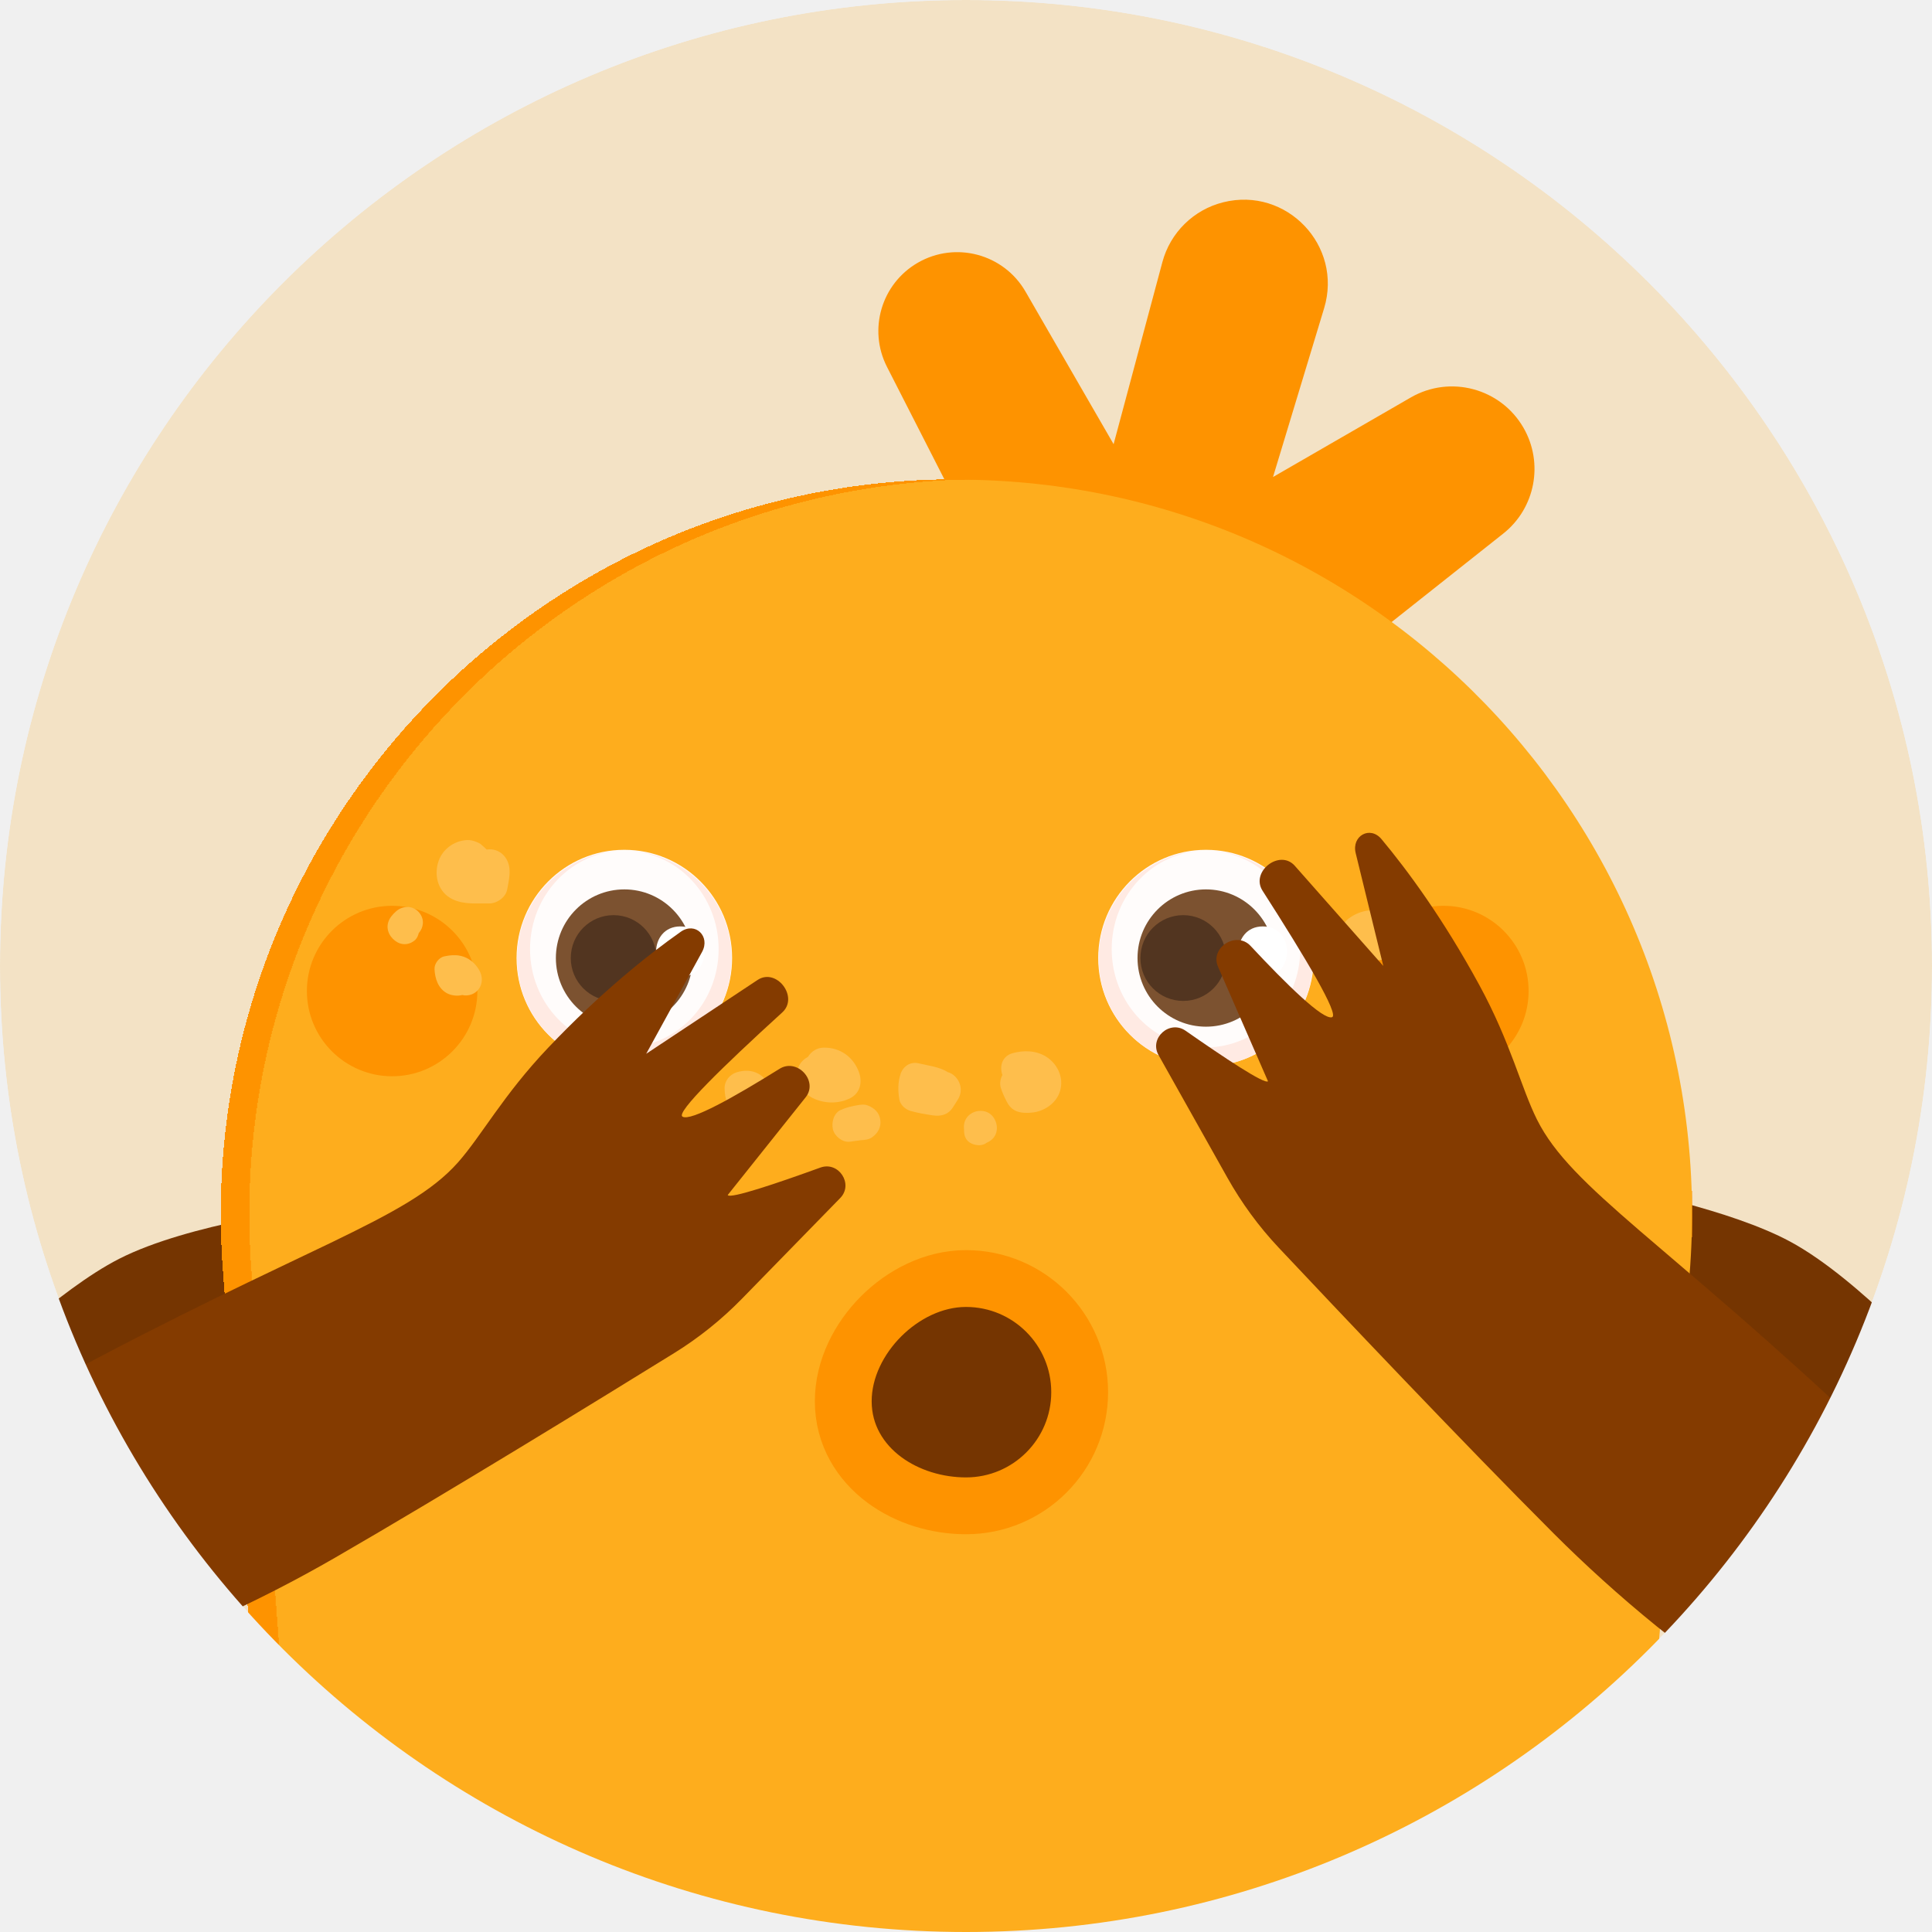
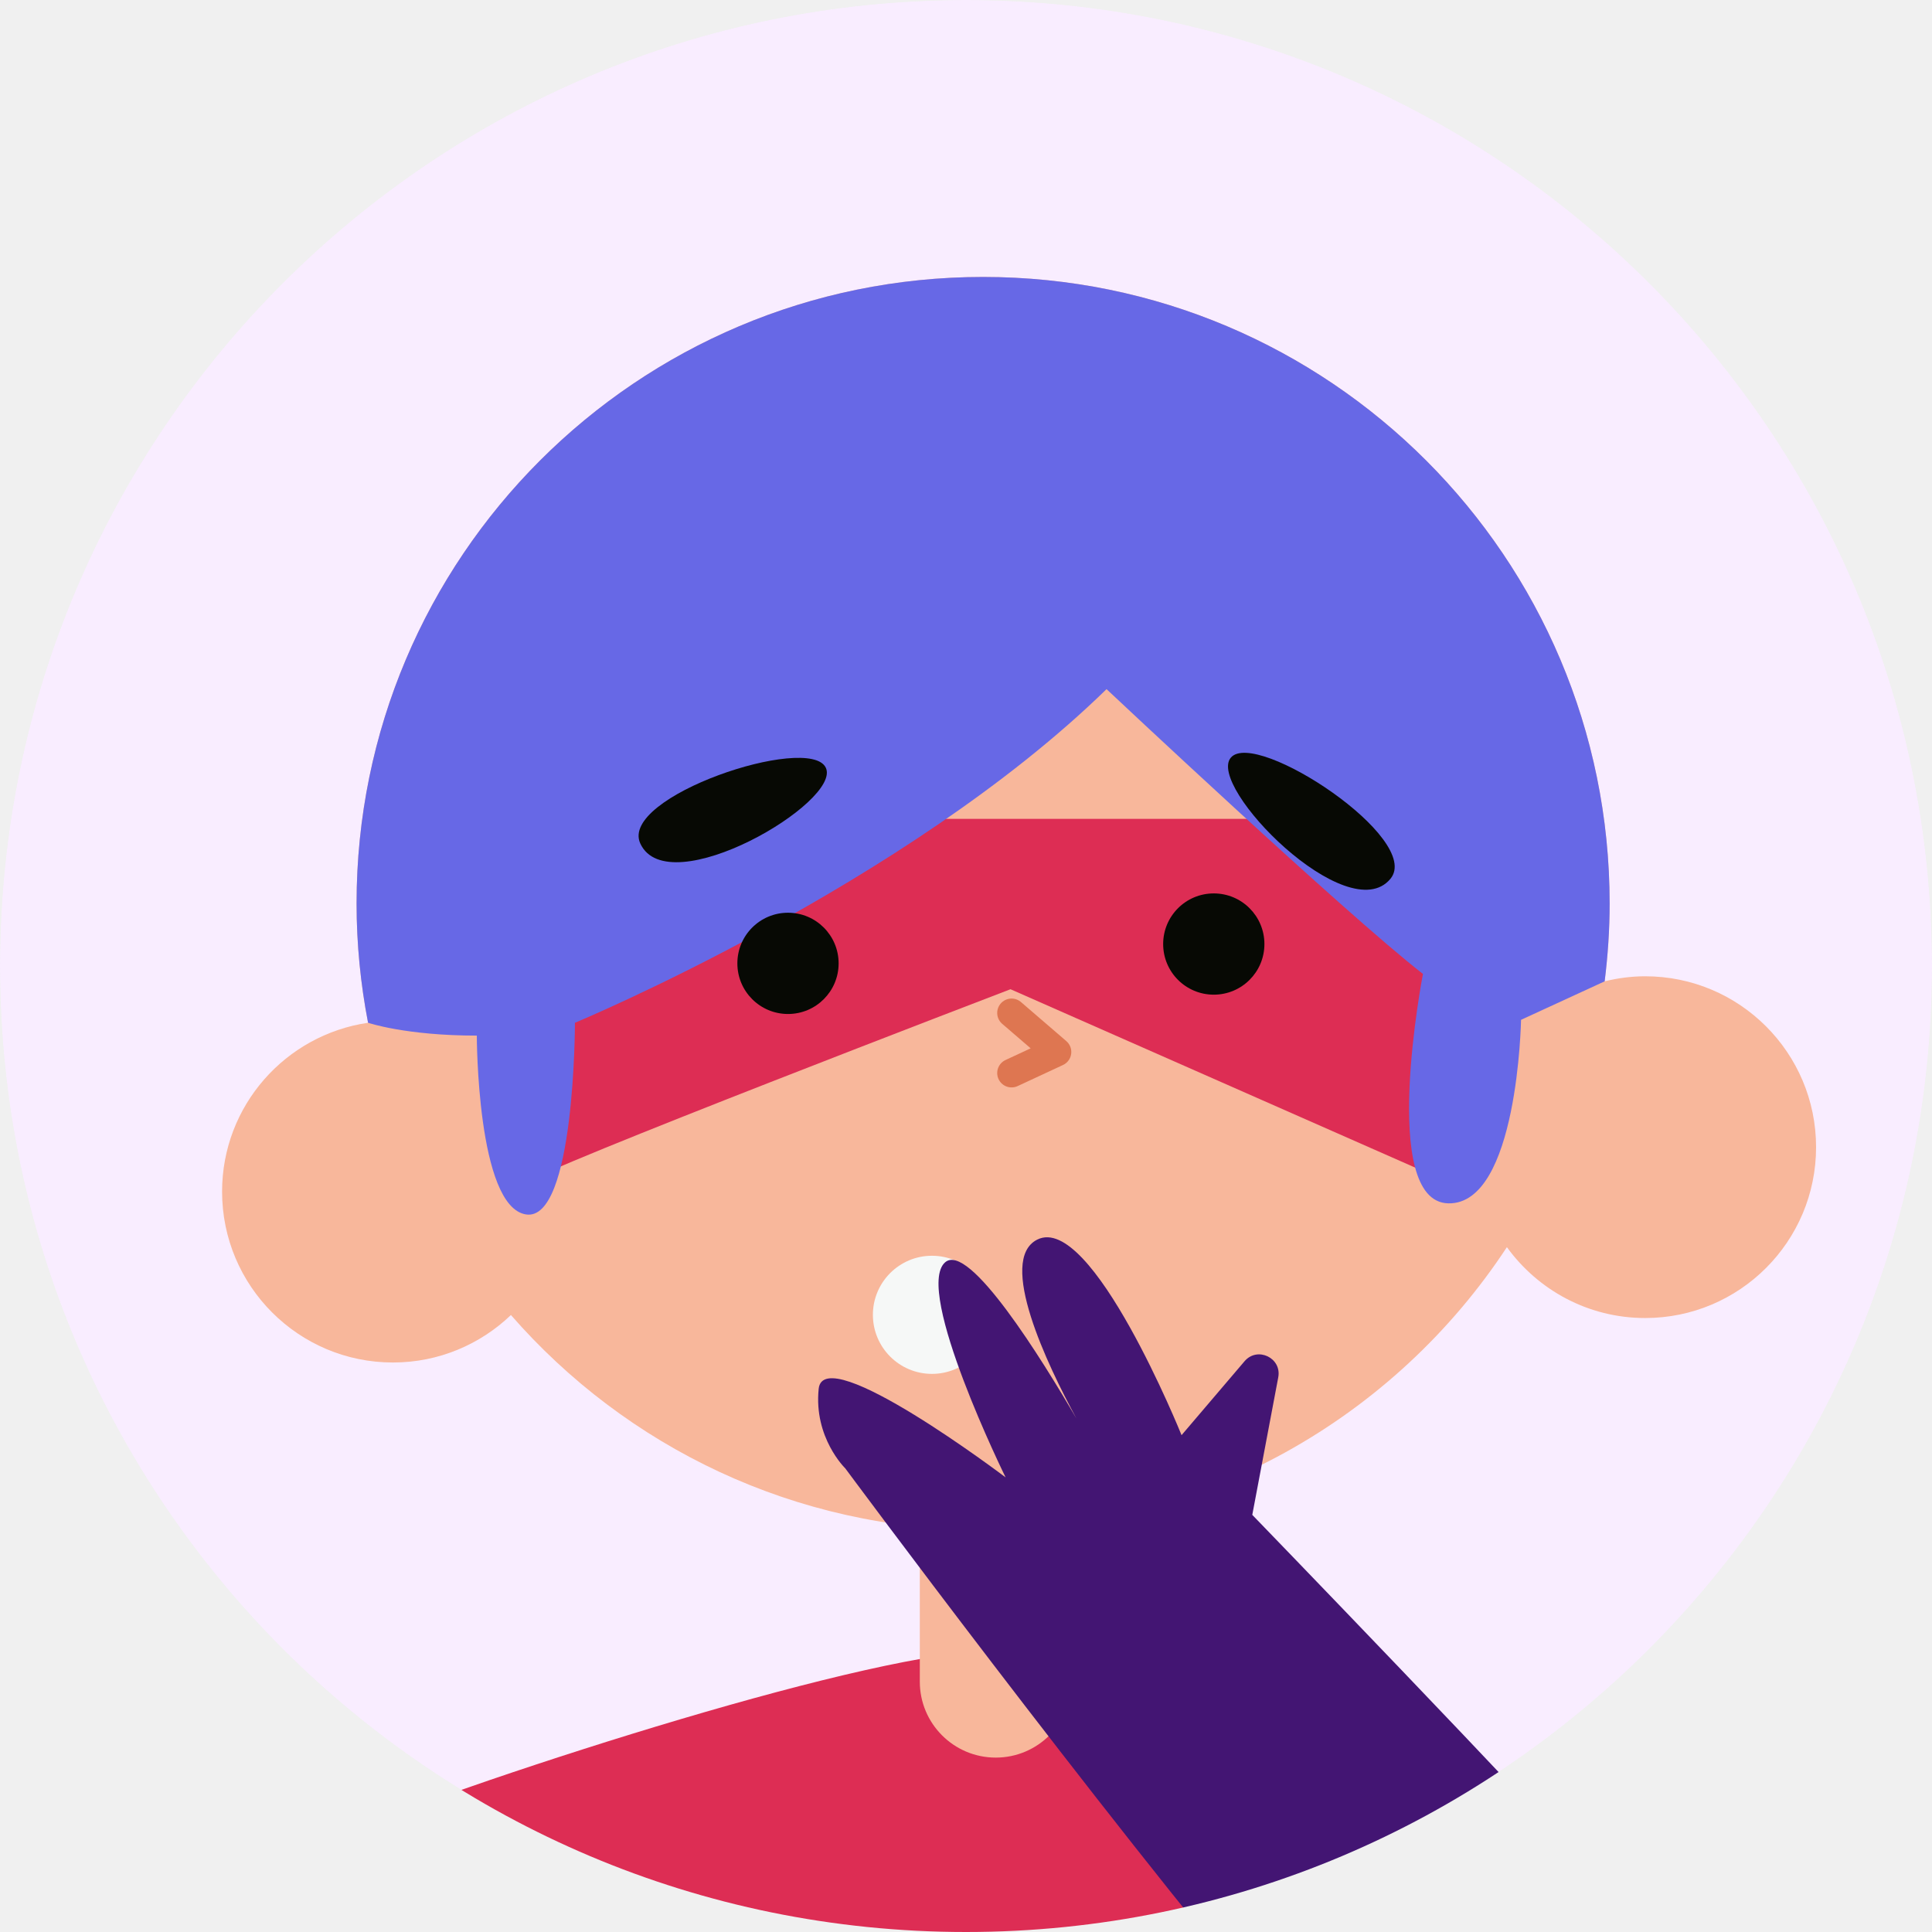
<svg xmlns="http://www.w3.org/2000/svg" width="100" height="100" viewBox="0 0 100 100" fill="none">
-   <mask id="mask0_5868_16664" style="mask-type:alpha" maskUnits="userSpaceOnUse" x="0" y="0" width="100" height="100">
+   <mask id="mask0_11024_38416" style="mask-type:alpha" maskUnits="userSpaceOnUse" x="0" y="0" width="100" height="100">
    <circle cx="50" cy="50" r="50" fill="#D9D9D9" />
  </mask>
-   <g mask="url(#mask0_5868_16664)">
-     <circle cx="50" cy="50" r="50" fill="#FEAD1D" fill-opacity="0.2" />
-     <path fill-rule="evenodd" clip-rule="evenodd" d="M68.536 15.955C69.516 12.718 66.593 9.649 63.313 10.47C61.779 10.854 60.574 12.039 60.165 13.566L57.64 22.991L53.08 15.093C51.953 13.141 49.457 12.472 47.505 13.599C45.624 14.685 44.923 17.054 45.91 18.989L53.447 33.753C54.029 34.892 55.035 35.685 56.181 36.026C56.674 36.535 57.306 36.921 58.04 37.118C58.722 37.301 59.412 37.297 60.055 37.139C61.934 38.317 64.411 38.233 66.223 36.797L77.807 27.619C79.467 26.304 79.912 23.971 78.853 22.137C77.674 20.095 75.062 19.395 73.02 20.574L65.891 24.69L68.536 15.955Z" fill="#FE9300" />
-     <path d="M-1 70.725C-1 70.725 3.009 66.768 6.165 65.157C9.798 63.303 16.272 62.529 16.272 62.529L20.685 71.83L3.413 80.025L-1 70.725Z" fill="#753501" />
-     <path d="M84.009 61.533C84.009 61.533 89.543 62.584 92.662 64.267C96.251 66.203 100.565 71.092 100.565 71.092L95.418 80.007L78.862 70.448L84.009 61.533Z" fill="#753501" />
-     <g filter="url(#filter0_i_5868_16664)">
-       <path d="M87.445 66.054C89.297 43.861 71.783 24.825 49.513 24.825C27.385 24.825 9.921 43.627 11.552 65.694L13.794 96.029C14.401 104.25 21.184 110.646 29.426 110.771L68.76 111.365C77.14 111.491 84.186 105.106 84.883 96.754L87.445 66.054Z" fill="#FEAD1D" />
-     </g>
-     <g clip-path="url(#clip0_5868_16664)">
-       <path d="M74.709 55.707C72.272 55.707 70.297 53.732 70.297 51.295C70.297 48.859 72.272 46.884 74.709 46.884C77.145 46.884 79.12 48.859 79.12 51.295C79.12 53.732 77.145 55.707 74.709 55.707Z" fill="#FE9300" />
-       <path d="M20.297 55.707C17.86 55.707 15.885 53.732 15.885 51.295C15.885 48.859 17.86 46.884 20.297 46.884C22.733 46.884 24.709 48.859 24.709 51.295C24.709 53.732 22.733 55.707 20.297 55.707Z" fill="#FE9300" />
-       <path d="M32.316 55.189C29.235 55.189 26.738 52.681 26.738 49.588C26.738 46.494 29.235 43.986 32.316 43.986C35.396 43.986 37.893 46.494 37.893 49.588C37.893 52.681 35.396 55.189 32.316 55.189Z" fill="#FFFCFB" />
-       <path d="M32.316 53.141C30.359 53.141 28.772 51.55 28.772 49.588C28.772 47.625 30.359 46.035 32.316 46.035C34.272 46.035 35.859 47.625 35.859 49.588C35.859 51.55 34.272 53.141 32.316 53.141Z" fill="#7C5230" />
-       <path d="M29.543 49.588C29.543 50.814 30.532 51.808 31.758 51.808C32.984 51.808 33.973 50.814 33.973 49.588C33.973 48.361 32.984 47.368 31.758 47.368C30.532 47.368 29.543 48.361 29.543 49.588Z" fill="#523520" />
-       <path d="M35.217 47.951C36.889 47.951 36.894 50.561 35.217 50.561C33.541 50.561 33.541 47.951 35.217 47.951Z" fill="white" />
-       <path d="M32.316 44.033C29.622 44.033 27.435 46.313 27.435 49.123C27.435 51.933 29.617 54.213 32.316 54.213C35.014 54.213 37.196 51.933 37.196 49.123C37.196 46.313 35.014 44.033 32.316 44.033C35.385 44.033 37.87 46.532 37.87 49.611C37.87 52.69 35.38 55.189 32.316 55.189C29.251 55.189 26.762 52.69 26.762 49.611C26.762 46.532 29.251 44.033 32.316 44.033Z" fill="#FFEAE3" />
-       <path d="M62.421 55.189C59.341 55.189 56.844 52.681 56.844 49.588C56.844 46.494 59.341 43.986 62.421 43.986C65.501 43.986 67.998 46.494 67.998 49.588C67.998 52.681 65.501 55.189 62.421 55.189Z" fill="#FFFCFB" />
-       <path d="M62.421 53.141C60.465 53.141 58.878 51.55 58.878 49.588C58.878 47.625 60.465 46.035 62.421 46.035C64.378 46.035 65.965 47.625 65.965 49.588C65.965 51.55 64.378 53.141 62.421 53.141Z" fill="#7C5230" />
-       <path d="M59.028 49.588C59.028 50.814 60.017 51.808 61.243 51.808C62.469 51.808 63.459 50.814 63.459 49.588C63.459 48.361 62.469 47.368 61.243 47.368C60.017 47.368 59.028 48.361 59.028 49.588Z" fill="#523520" />
-       <path d="M65.365 47.951C67.037 47.951 67.041 50.561 65.365 50.561C63.688 50.561 63.688 47.951 65.365 47.951Z" fill="white" />
-       <path d="M62.421 44.033C59.728 44.033 57.541 46.313 57.541 49.123C57.541 51.933 59.723 54.213 62.421 54.213C65.119 54.213 67.302 51.933 67.302 49.123C67.302 46.313 65.119 44.033 62.421 44.033C65.491 44.033 67.975 46.532 67.975 49.611C67.975 52.69 65.486 55.189 62.421 55.189C59.356 55.189 56.867 52.69 56.867 49.611C56.867 46.532 59.356 44.033 62.421 44.033Z" fill="#FFEAE3" />
-       <path d="M51.885 55.644C51.721 55.181 51.878 54.665 52.402 54.516C52.983 54.351 53.633 54.367 54.157 54.699C54.627 54.998 54.948 55.533 54.929 56.099C54.906 56.764 54.463 57.254 53.866 57.483C53.602 57.583 53.296 57.613 53.017 57.598C52.589 57.575 52.302 57.403 52.107 57.02C51.992 56.795 51.885 56.562 51.805 56.317C51.732 56.095 51.774 55.846 51.885 55.64V55.644Z" fill="#FEBE4C" />
-       <path d="M46.617 55.575C46.762 55.177 47.125 54.936 47.557 55.04C48.035 55.154 48.64 55.223 49.06 55.495C49.133 55.514 49.202 55.544 49.267 55.583C49.695 55.858 49.867 56.416 49.603 56.871C49.515 57.02 49.42 57.162 49.328 57.307C49.091 57.694 48.708 57.793 48.288 57.732C47.901 57.674 47.508 57.609 47.133 57.502C46.873 57.43 46.601 57.196 46.552 56.917C46.475 56.481 46.468 55.996 46.62 55.575H46.617Z" fill="#FEBE4C" />
-       <path d="M50.13 57.747C50.452 57.426 51.037 57.403 51.35 57.747C51.656 58.08 51.706 58.646 51.35 58.971C51.27 59.043 51.174 59.105 51.071 59.147C50.849 59.326 50.532 59.3 50.287 59.189C49.985 59.055 49.886 58.764 49.901 58.474C49.863 58.214 49.928 57.946 50.13 57.743V57.747Z" fill="#FEBE4C" />
-       <path d="M41.386 55.116C41.474 54.948 41.638 54.795 41.822 54.703C41.99 54.42 42.285 54.229 42.644 54.225C43.478 54.217 44.154 54.696 44.449 55.468C44.644 55.977 44.544 56.554 44.032 56.829C43.718 56.998 43.34 57.074 42.984 57.062C42.365 57.043 41.696 56.764 41.382 56.198C41.199 55.866 41.214 55.445 41.382 55.112L41.386 55.116Z" fill="#FEBE4C" />
-       <path d="M43.512 57.456C43.711 57.365 43.894 57.303 44.105 57.261C44.357 57.212 44.678 57.12 44.919 57.219C45.263 57.357 45.512 57.583 45.565 57.969C45.615 58.347 45.439 58.653 45.137 58.867C44.961 58.994 44.736 59.005 44.521 59.02C44.498 59.02 44.475 59.028 44.453 59.032C44.365 59.047 44.281 59.055 44.193 59.066C44.116 59.078 44.036 59.093 43.959 59.097C43.592 59.127 43.191 58.803 43.11 58.447C43.03 58.091 43.156 57.613 43.516 57.449L43.512 57.456Z" fill="#FEBE4C" />
-       <path d="M38.132 55.502C38.511 55.384 38.92 55.384 39.272 55.586C39.555 55.747 39.731 56.015 39.922 56.271C40.201 56.646 39.995 57.281 39.605 57.487C39.585 57.495 39.57 57.502 39.551 57.51C39.52 57.56 39.486 57.605 39.44 57.655C39.417 57.682 39.394 57.701 39.367 57.724C39.474 57.625 39.016 58.007 39.218 57.839C38.897 58.106 38.377 58.194 38.063 57.839C37.693 57.414 37.509 56.89 37.505 56.328C37.501 55.942 37.773 55.613 38.132 55.502Z" fill="#FEBE4C" />
-       <path d="M22.67 44.67C22.854 43.986 23.481 43.516 24.177 43.481C24.349 43.474 24.494 43.512 24.647 43.573C24.728 43.604 24.804 43.638 24.873 43.684C24.877 43.684 25.198 43.971 25.095 43.887C25.129 43.913 25.16 43.944 25.194 43.971C25.848 43.883 26.322 44.365 26.372 44.988C26.399 45.343 26.315 45.699 26.25 46.047C26.173 46.456 25.714 46.766 25.317 46.762C24.678 46.751 24.016 46.831 23.424 46.544C22.712 46.2 22.468 45.412 22.666 44.674L22.67 44.67Z" fill="#FEBE4C" />
-       <path d="M22.995 49.502C23.382 49.418 23.776 49.399 24.143 49.579C24.449 49.732 24.678 49.969 24.835 50.275C25.06 50.722 24.915 51.258 24.437 51.46C24.273 51.529 24.093 51.541 23.925 51.502C23.661 51.571 23.343 51.525 23.129 51.407C22.678 51.158 22.514 50.654 22.491 50.168C22.475 49.881 22.716 49.56 22.999 49.499L22.995 49.502Z" fill="#FEBE4C" />
-       <path d="M20.09 47.753C20.159 47.512 20.312 47.343 20.491 47.179C20.858 46.85 21.405 46.858 21.719 47.263C21.979 47.6 21.925 48.009 21.673 48.3C21.642 48.437 21.581 48.563 21.486 48.655C21.233 48.885 20.874 48.942 20.572 48.774C20.216 48.575 19.971 48.166 20.09 47.753Z" fill="#FEBE4C" />
-       <path d="M69.839 47.52C70.424 47.092 71.269 46.954 71.915 47.325C72.286 47.539 72.5 47.952 72.496 48.373C72.489 48.897 72.129 49.317 71.712 49.589C71.537 49.703 71.33 49.73 71.135 49.692C70.932 49.742 70.703 49.715 70.519 49.635C70.102 49.455 69.739 49.042 69.544 48.636C69.338 48.208 69.456 47.799 69.835 47.52H69.839Z" fill="#FEBE4C" />
-       <path d="M73.127 48.877C73.264 48.786 73.425 48.709 73.582 48.663C73.926 48.564 74.247 48.736 74.484 48.981C74.787 49.294 74.985 49.692 74.993 50.128C74.993 50.224 74.978 50.315 74.943 50.403C74.985 50.717 74.844 51.007 74.496 51.122C74.289 51.187 74.068 51.21 73.853 51.221C73.766 51.225 73.677 51.225 73.59 51.221C73.582 51.221 73.544 51.218 73.509 51.214C73.502 51.218 73.486 51.221 73.467 51.229C73.18 51.317 72.756 51.179 72.622 50.885C72.305 50.174 72.458 49.325 73.127 48.874V48.877Z" fill="#FEBE4C" />
-       <path d="M72.118 52.411C72.435 52.331 72.772 52.288 73.097 52.315C73.479 52.35 73.77 52.552 73.892 52.923C73.988 53.214 73.969 53.535 73.823 53.807C73.773 53.898 73.724 53.986 73.643 54.063C73.586 54.12 73.253 54.38 73.468 54.204C73.36 54.292 73.246 54.353 73.123 54.395C73.062 54.533 72.978 54.656 72.879 54.77C72.592 55.095 72.076 54.969 71.865 54.64C71.605 54.231 71.575 53.615 71.563 53.145C71.555 52.82 71.804 52.491 72.118 52.415V52.411Z" fill="#FEBE4C" />
-       <path d="M50 77.941C53.249 77.941 55.883 75.308 55.883 72.059C55.883 68.81 53.249 66.177 50 66.177C48.302 66.177 46.727 67.013 45.605 68.135C44.484 69.256 43.647 70.832 43.647 72.529C43.647 74.295 44.55 75.689 45.768 76.594C46.964 77.483 48.5 77.941 50 77.941Z" fill="#753501" stroke="#FE9300" stroke-width="2.941" />
-     </g>
-     <path d="M-7.422 86.26C-12.765 82.678 -31.5 80.639 -31.5 80.639L-22.5 65C-22.5 65 0.646 72.651 2.873 71.45C15.704 64.527 21.051 63.159 23.7 60.172C24.921 58.795 26.042 56.682 28.384 54.219C31.088 51.376 33.521 49.436 35.235 48.229C35.989 47.698 36.781 48.465 36.338 49.273L33.446 54.545L39.21 50.724C40.193 50.073 41.361 51.609 40.49 52.403C37.389 55.226 34.989 57.574 35.322 57.794C35.731 58.064 38.026 56.772 40.35 55.321C41.266 54.749 42.372 55.954 41.699 56.798L37.666 61.855C37.789 62.067 40.191 61.257 42.461 60.434C43.409 60.09 44.194 61.289 43.49 62.01L38.407 67.218C37.356 68.294 36.182 69.239 34.903 70.031C31.245 72.294 23.128 77.285 17.32 80.639C9.604 85.094 -2.149 89.796 -7.422 86.26Z" fill="#843B00" />
-     <path d="M102.866 91.209C108.955 89.132 119.158 76.995 119.158 76.995L109.21 67.048C109.21 67.048 98.596 75.976 96.755 74.239C86.153 64.232 81.342 61.526 79.557 57.955C78.734 56.309 78.198 53.978 76.573 50.992C74.697 47.546 72.849 45.043 71.506 43.433C70.915 42.726 69.951 43.262 70.17 44.157L71.599 49.997L67.02 44.815C66.24 43.931 64.713 45.113 65.35 46.105C67.614 49.635 69.325 52.524 68.947 52.65C68.481 52.805 66.599 50.963 64.729 48.96C63.993 48.17 62.613 49.048 63.045 50.038L65.631 55.966C65.458 56.139 63.347 54.735 61.367 53.352C60.54 52.775 59.472 53.729 59.965 54.609L63.528 60.955C64.264 62.266 65.153 63.483 66.184 64.578C69.132 67.711 75.68 74.633 80.422 79.376C86.722 85.676 96.858 93.26 102.866 91.209Z" fill="#843B00" />
+   <g mask="url(#mask0_11024_38416)">
+     <circle cx="50" cy="50" r="50" fill="#F9EDFF" />
+     <path d="M51.54 85.437C45.339 85.388 25.616 91.752 17.5 95C18.429 105.006 33.198 119.535 50.449 120.214C65.767 120.817 72.196 100.334 74.235 91.626C72.853 90.744 71.663 90.055 70.757 89.642C64.532 86.803 58.309 85.492 51.54 85.437Z" fill="#DD2D54" />
+     <path d="M51.54 90.973C49.369 90.973 47.609 89.213 47.609 87.042V78.417C47.609 76.246 49.369 74.486 51.54 74.486C53.711 74.486 55.471 76.246 55.471 78.417V87.042C55.471 89.213 53.71 90.973 51.54 90.973Z" fill="#F8B79B" />
+     <path d="M85.154 50.532C84.43 50.532 83.729 50.629 83.055 50.793C83.219 49.472 83.314 48.129 83.314 46.764C83.314 28.854 68.795 14.335 50.885 14.335C32.975 14.335 18.456 28.854 18.456 46.764C18.456 48.876 18.665 50.938 19.051 52.938C14.778 53.563 11.495 57.232 11.495 61.678C11.495 66.563 15.454 70.523 20.339 70.523C22.709 70.523 24.858 69.585 26.446 68.066C32.391 74.881 41.132 79.193 50.886 79.193C62.225 79.193 72.2 73.369 77.997 64.553C79.603 66.772 82.208 68.221 85.156 68.221C90.04 68.221 94 64.261 94 59.376C93.999 54.492 90.039 50.532 85.154 50.532Z" fill="#F8B79B" />
+     <path d="M27.409 61.165C27.409 60.729 52.304 51.202 52.304 51.202L74.906 61.165L76.762 42.385H25.554L27.409 61.165Z" fill="#DD2D54" />
+     <path d="M50.885 14.335C32.975 14.335 18.456 28.854 18.456 46.764C18.456 48.876 18.665 50.938 19.051 52.938C19.051 52.938 20.995 53.603 24.68 53.603C24.68 53.603 24.68 62.448 27.219 62.858C29.759 63.268 29.759 52.939 29.759 52.939C29.759 52.939 46.874 45.825 57.274 35.67C57.274 35.67 69.64 47.298 73.652 50.41C73.652 50.41 71.359 62.203 74.962 62.285C78.565 62.368 78.729 52.786 78.729 52.786L83.057 50.794C83.221 49.474 83.315 48.131 83.315 46.765C83.314 28.854 68.795 14.335 50.885 14.335Z" fill="#6768E6" />
+     <path d="M43.407 49.864C43.407 48.416 42.234 47.243 40.787 47.243C39.339 47.243 38.166 48.416 38.166 49.864C38.166 51.312 39.339 52.484 40.787 52.484C42.234 52.484 43.407 51.312 43.407 49.864Z" fill="#070904" />
+     <path d="M65.446 48.864C65.446 47.416 64.273 46.243 62.825 46.243C61.378 46.243 60.205 47.416 60.205 48.864C60.205 50.312 61.378 51.484 62.825 51.484C64.273 51.484 65.446 50.312 65.446 48.864Z" fill="#070904" />
+     <path d="M33.142 43.66C34.583 46.789 43.615 41.491 42.739 39.728C41.863 37.964 32.025 41.232 33.142 43.66Z" fill="#070904" />
+     <path d="M71.967 45.489C69.766 48.139 62.412 40.684 63.715 39.207C65.019 37.729 73.676 43.433 71.967 45.489Z" fill="#070904" />
+     <path d="M52.359 52.429L54.706 54.45L52.359 55.541" stroke="#DE7651" stroke-width="1.488" stroke-miterlimit="10" stroke-linecap="round" stroke-linejoin="round" />
+     <circle cx="48.238" cy="68.055" r="3.057" fill="#F6F8F7" />
+     <path d="M64.818 78.409L66.162 71.291C66.352 70.284 65.083 69.677 64.418 70.457L61.157 74.284C61.157 74.284 56.504 62.743 53.687 64.162C51.604 65.21 54.21 70.646 55.715 73.42C53.943 70.376 50.144 64.24 48.914 65.342C47.292 66.794 52.05 76.469 52.05 76.469C52.05 76.469 42.639 69.346 42.375 71.884C42.112 74.421 43.752 76.003 43.752 76.003C43.752 76.003 56.512 93.237 66.356 104.991L83.703 98.318C79.068 93.135 64.818 78.409 64.818 78.409Z" fill="#431573" />
  </g>
-   <defs>
-     <filter id="filter0_i_5868_16664" x="11.447" y="24.825" width="76.133" height="86.542" filterUnits="userSpaceOnUse" color-interpolation-filters="sRGB">
-       <feFlood flood-opacity="0" result="BackgroundImageFix" />
-       <feBlend mode="normal" in="SourceGraphic" in2="BackgroundImageFix" result="shape" />
-       <feColorMatrix in="SourceAlpha" type="matrix" values="0 0 0 0 0 0 0 0 0 0 0 0 0 0 0 0 0 0 127 0" result="hardAlpha" />
-       <feOffset dx="1.471" />
-       <feComposite in2="hardAlpha" operator="arithmetic" k2="-1" k3="1" />
-       <feColorMatrix type="matrix" values="0 0 0 0 0.996 0 0 0 0 0.576 0 0 0 0 0 0 0 0 1 0" />
-       <feBlend mode="normal" in2="shape" result="effect1_innerShadow_5868_16664" />
-     </filter>
-     <clipPath id="clip0_5868_16664">
-       <rect width="67.647" height="57.353" rx="7.522" transform="matrix(-1 0 0 1 83.5322 30.7072)" fill="white" />
-     </clipPath>
-   </defs>
</svg>
